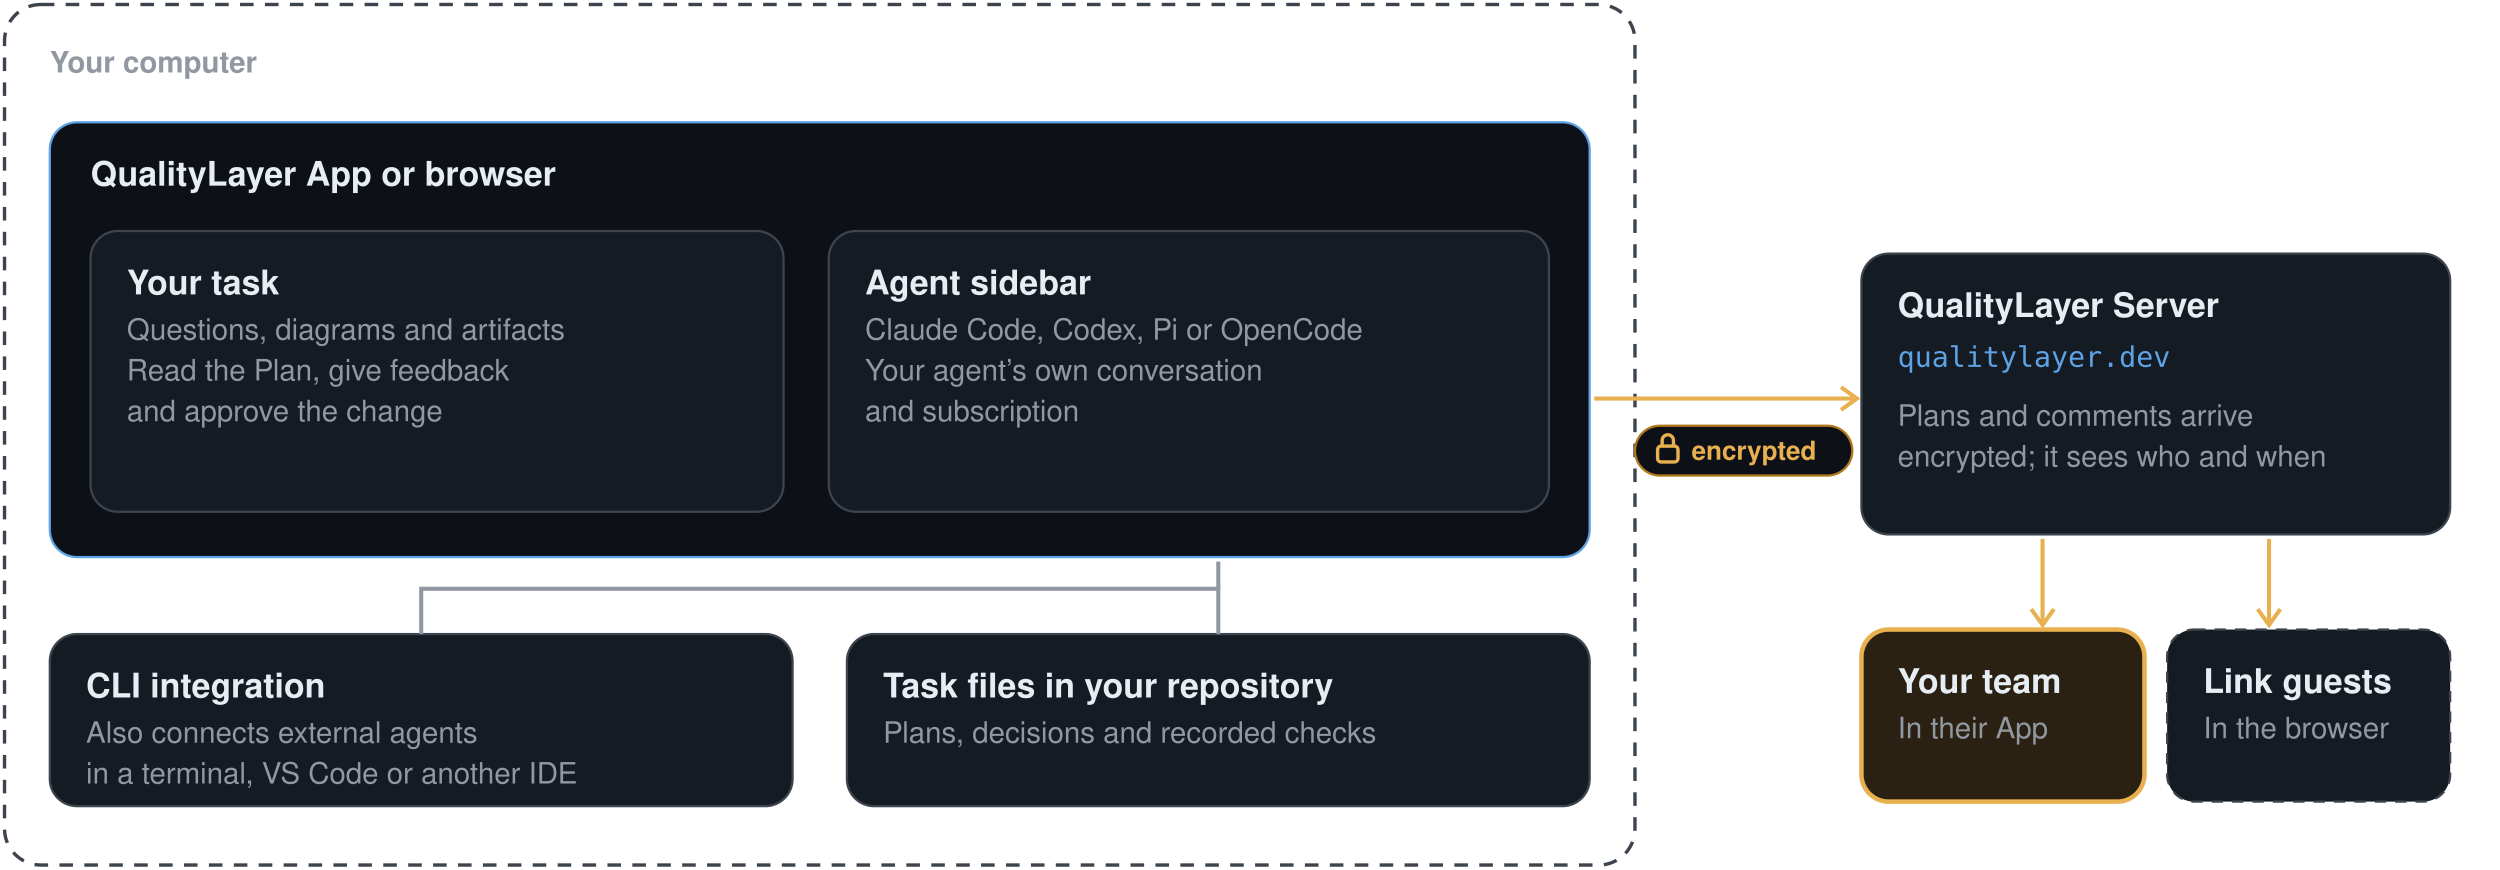
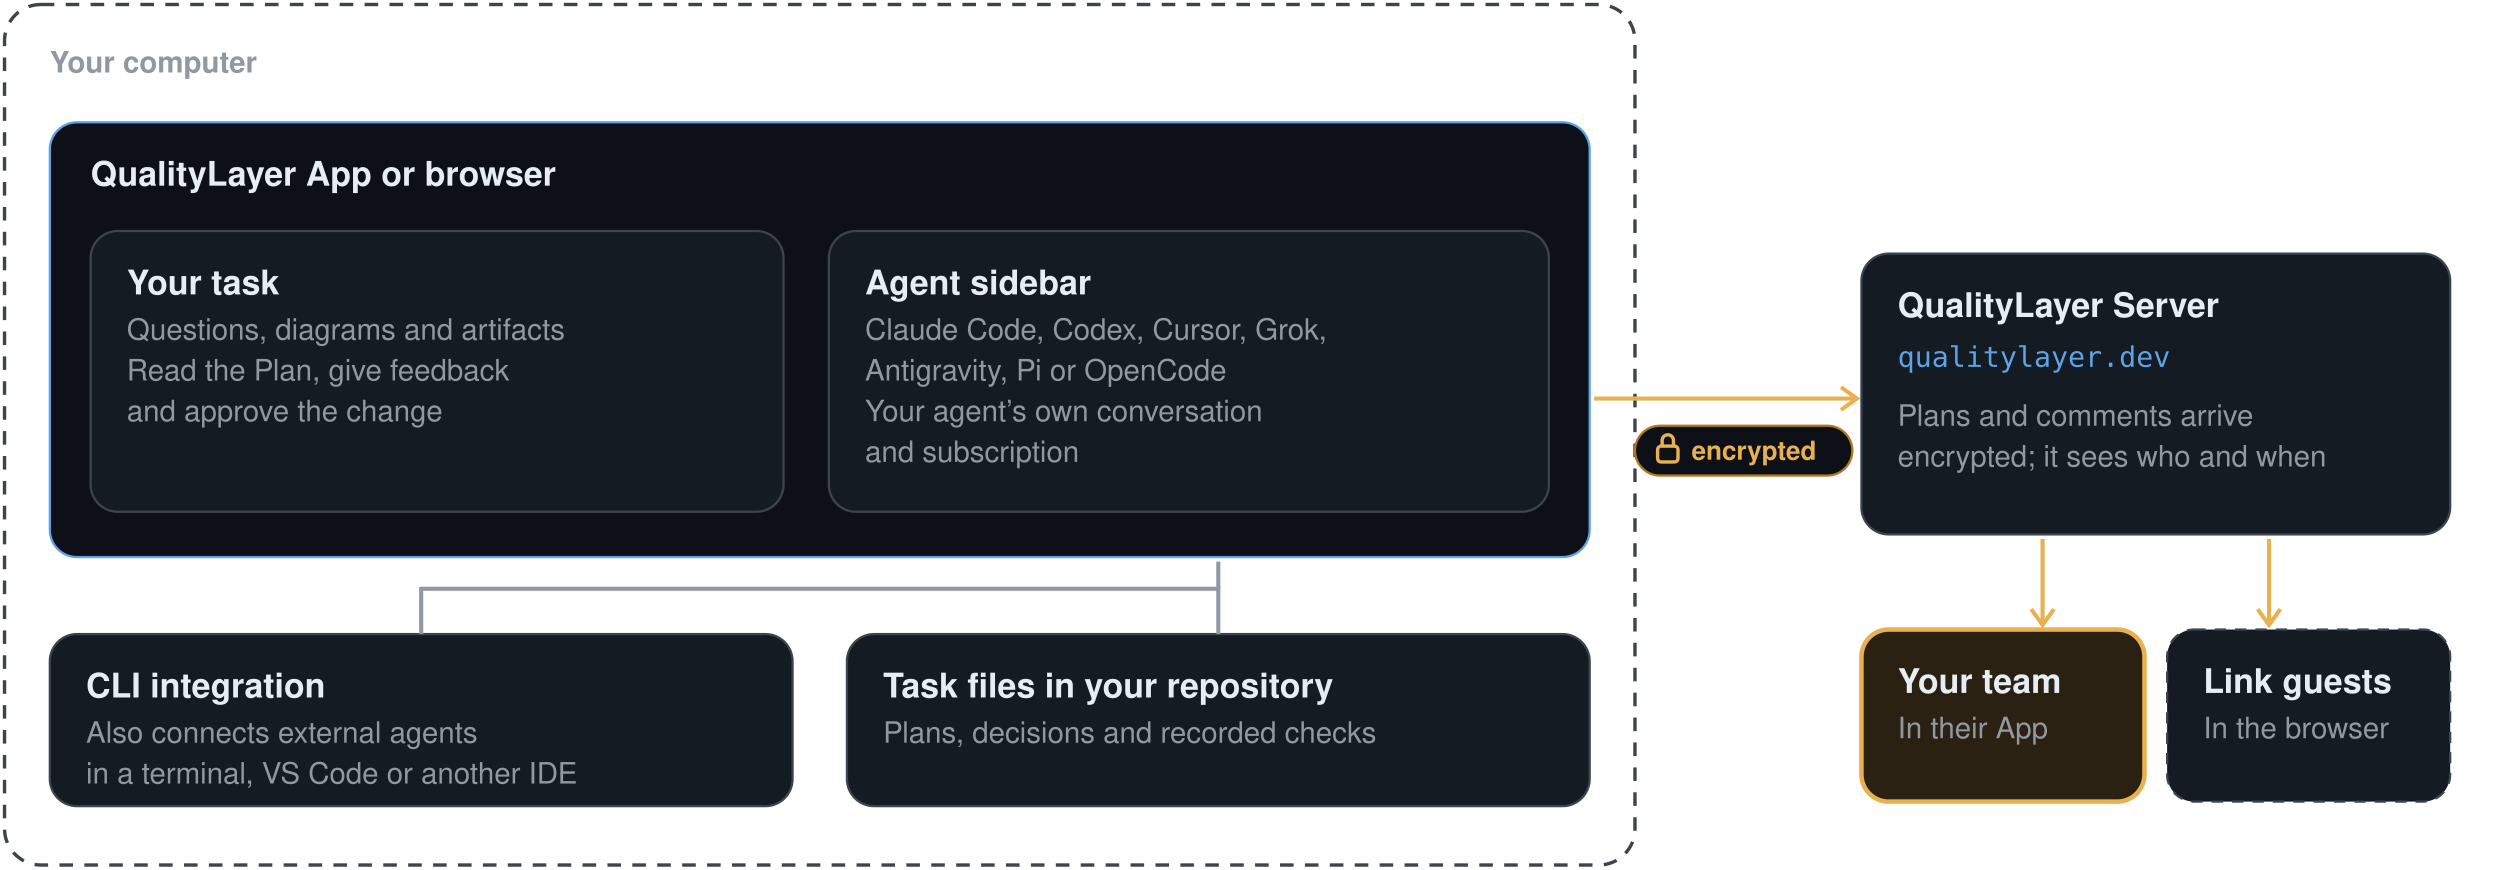
<svg xmlns="http://www.w3.org/2000/svg" style="background:#0d1117" width="1104" height="384" viewBox="-2 -2 1104 384" role="img" aria-label="QualityLayer in the App or browser: the task on the left and the agent on the right. Task files stay in your repository; the CLI also connects external agents. Shared plans and comments go to the server encrypted">
  <rect x="0" y="0" width="720" height="380" rx="16" fill="none" stroke="#3d444d" stroke-width="1.5" stroke-dasharray="6 5" />
  <text x="20" y="30" font-family="-apple-system, BlinkMacSystemFont, 'Segoe UI', 'Helvetica Neue', Helvetica, Arial, sans-serif" font-size="13" font-weight="650" fill="#9198a1" text-anchor="start">Your computer</text>
  <rect x="20" y="52" width="680" height="192" rx="12" fill="#0d1117" stroke="#5da3e5" stroke-width="1" />
  <text x="38" y="80" font-family="-apple-system, BlinkMacSystemFont, 'Segoe UI', 'Helvetica Neue', Helvetica, Arial, sans-serif" font-size="15" font-weight="650" fill="#e6edf3" text-anchor="start">QualityLayer App or browser</text>
  <rect x="38" y="100" width="306" height="124" rx="12" fill="#151b23" stroke="#3d444d" stroke-width="1" />
  <text x="54" y="128" font-family="-apple-system, BlinkMacSystemFont, 'Segoe UI', 'Helvetica Neue', Helvetica, Arial, sans-serif" font-size="15" font-weight="650" fill="#e6edf3" text-anchor="start">Your task</text>
  <text x="54" y="148" font-family="-apple-system, BlinkMacSystemFont, 'Segoe UI', 'Helvetica Neue', Helvetica, Arial, sans-serif" font-size="13" font-weight="400" fill="#9198a1" text-anchor="start">Questions, diagrams and artifacts</text>
  <text x="54" y="166" font-family="-apple-system, BlinkMacSystemFont, 'Segoe UI', 'Helvetica Neue', Helvetica, Arial, sans-serif" font-size="13" font-weight="400" fill="#9198a1" text-anchor="start">Read the Plan, give feedback</text>
  <text x="54" y="184" font-family="-apple-system, BlinkMacSystemFont, 'Segoe UI', 'Helvetica Neue', Helvetica, Arial, sans-serif" font-size="13" font-weight="400" fill="#9198a1" text-anchor="start">and approve the change</text>
  <rect x="364" y="100" width="318" height="124" rx="12" fill="#151b23" stroke="#3d444d" stroke-width="1" />
  <text x="380" y="128" font-family="-apple-system, BlinkMacSystemFont, 'Segoe UI', 'Helvetica Neue', Helvetica, Arial, sans-serif" font-size="15" font-weight="650" fill="#e6edf3" text-anchor="start">Agent sidebar</text>
-   <text x="380" y="148" font-family="-apple-system, BlinkMacSystemFont, 'Segoe UI', 'Helvetica Neue', Helvetica, Arial, sans-serif" font-size="13" font-weight="400" fill="#9198a1" text-anchor="start">Claude Code, Codex, Pi or OpenCode</text>
-   <text x="380" y="166" font-family="-apple-system, BlinkMacSystemFont, 'Segoe UI', 'Helvetica Neue', Helvetica, Arial, sans-serif" font-size="13" font-weight="400" fill="#9198a1" text-anchor="start">Your agent’s own conversation</text>
-   <text x="380" y="184" font-family="-apple-system, BlinkMacSystemFont, 'Segoe UI', 'Helvetica Neue', Helvetica, Arial, sans-serif" font-size="13" font-weight="400" fill="#9198a1" text-anchor="start">and subscription</text>
+   <text x="380" y="148" font-family="-apple-system, BlinkMacSystemFont, 'Segoe UI', 'Helvetica Neue', Helvetica, Arial, sans-serif" font-size="13" font-weight="400" fill="#9198a1" text-anchor="start">Claude Code, Codex, Cursor, Grok,</text>
+   <text x="380" y="166" font-family="-apple-system, BlinkMacSystemFont, 'Segoe UI', 'Helvetica Neue', Helvetica, Arial, sans-serif" font-size="13" font-weight="400" fill="#9198a1" text-anchor="start">Antigravity, Pi or OpenCode</text>
+   <text x="380" y="184" font-family="-apple-system, BlinkMacSystemFont, 'Segoe UI', 'Helvetica Neue', Helvetica, Arial, sans-serif" font-size="13" font-weight="400" fill="#9198a1" text-anchor="start">Your agent’s own conversation</text>
+   <text x="380" y="202" font-family="-apple-system, BlinkMacSystemFont, 'Segoe UI', 'Helvetica Neue', Helvetica, Arial, sans-serif" font-size="13" font-weight="400" fill="#9198a1" text-anchor="start">and subscription</text>
  <rect x="20" y="278" width="328" height="76" rx="12" fill="#151b23" stroke="#3d444d" stroke-width="1" />
  <text x="36" y="306" font-family="-apple-system, BlinkMacSystemFont, 'Segoe UI', 'Helvetica Neue', Helvetica, Arial, sans-serif" font-size="15" font-weight="650" fill="#e6edf3" text-anchor="start">CLI integration</text>
  <text x="36" y="326" font-family="-apple-system, BlinkMacSystemFont, 'Segoe UI', 'Helvetica Neue', Helvetica, Arial, sans-serif" font-size="13" font-weight="400" fill="#9198a1" text-anchor="start">Also connects external agents</text>
  <text x="36" y="344" font-family="-apple-system, BlinkMacSystemFont, 'Segoe UI', 'Helvetica Neue', Helvetica, Arial, sans-serif" font-size="13" font-weight="400" fill="#9198a1" text-anchor="start">in a terminal, VS Code or another IDE</text>
  <rect x="372" y="278" width="328" height="76" rx="12" fill="#151b23" stroke="#3d444d" stroke-width="1" />
  <text x="388" y="306" font-family="-apple-system, BlinkMacSystemFont, 'Segoe UI', 'Helvetica Neue', Helvetica, Arial, sans-serif" font-size="15" font-weight="650" fill="#e6edf3" text-anchor="start">Task files in your repository</text>
  <text x="388" y="326" font-family="-apple-system, BlinkMacSystemFont, 'Segoe UI', 'Helvetica Neue', Helvetica, Arial, sans-serif" font-size="13" font-weight="400" fill="#9198a1" text-anchor="start">Plans, decisions and recorded checks</text>
  <path d="M184 278 V258 H536 V278" fill="none" stroke="#9198a1" stroke-width="1.8" />
  <path d="M536 258 V246" fill="none" stroke="#9198a1" stroke-width="1.8" />
  <path d="M702 174 L818 174" stroke="#e8b04f" stroke-width="1.8" />
  <path d="M811 169 l7 5 l-7 5" fill="none" stroke="#e8b04f" stroke-width="1.8" />
  <rect x="720" y="186" width="96" height="22" rx="11" fill="#0d1117" stroke="#b07a1c" />
  <rect x="730" y="195" width="9" height="7" rx="1.5" fill="none" stroke="#e8b04f" stroke-width="1.5" />
  <path d="M732 195 v-2.5 a2.5 2.5 0 0 1 5 0 v2.5" fill="none" stroke="#e8b04f" stroke-width="1.5" />
  <text x="745" y="201" font-family="-apple-system, BlinkMacSystemFont, 'Segoe UI', 'Helvetica Neue', Helvetica, Arial, sans-serif" font-size="11.5" font-weight="600" fill="#e8b04f" text-anchor="start">encrypted</text>
  <rect x="820" y="110" width="260" height="124" rx="12" fill="#151b23" stroke="#3d444d" stroke-width="1" />
  <text x="836" y="138" font-family="-apple-system, BlinkMacSystemFont, 'Segoe UI', 'Helvetica Neue', Helvetica, Arial, sans-serif" font-size="15" font-weight="650" fill="#e6edf3" text-anchor="start">QualityLayer Server</text>
  <text x="836" y="160" font-family="ui-monospace, SFMono-Regular, Menlo, Consolas, monospace" font-size="12.5" font-weight="500" fill="#5da3e5" text-anchor="start">qualitylayer.dev</text>
  <text x="836" y="186" font-family="-apple-system, BlinkMacSystemFont, 'Segoe UI', 'Helvetica Neue', Helvetica, Arial, sans-serif" font-size="13" font-weight="400" fill="#9198a1" text-anchor="start">Plans and comments arrive</text>
  <text x="836" y="204" font-family="-apple-system, BlinkMacSystemFont, 'Segoe UI', 'Helvetica Neue', Helvetica, Arial, sans-serif" font-size="13" font-weight="400" fill="#9198a1" text-anchor="start">encrypted; it sees who and when</text>
  <path d="M900 236 L900 274" stroke="#e8b04f" stroke-width="1.8" />
  <path d="M895 267 l5 7 l5 -7" fill="none" stroke="#e8b04f" stroke-width="1.8" />
  <path d="M1000 236 L1000 274" stroke="#e8b04f" stroke-width="1.8" />
  <path d="M995 267 l5 7 l5 -7" fill="none" stroke="#e8b04f" stroke-width="1.8" />
  <rect x="820" y="276" width="125" height="76" rx="12" fill="#2a2112" stroke="#e8b04f" stroke-width="2" />
  <text x="836" y="304" font-family="-apple-system, BlinkMacSystemFont, 'Segoe UI', 'Helvetica Neue', Helvetica, Arial, sans-serif" font-size="15" font-weight="650" fill="#e6edf3" text-anchor="start">Your team</text>
  <text x="836" y="324" font-family="-apple-system, BlinkMacSystemFont, 'Segoe UI', 'Helvetica Neue', Helvetica, Arial, sans-serif" font-size="13" font-weight="400" fill="#9198a1" text-anchor="start">In their App</text>
  <rect x="955" y="276" width="125" height="76" rx="12" fill="#151b23" stroke="#3d444d" stroke-width="1" stroke-dasharray="5 4" />
  <text x="971" y="304" font-family="-apple-system, BlinkMacSystemFont, 'Segoe UI', 'Helvetica Neue', Helvetica, Arial, sans-serif" font-size="15" font-weight="650" fill="#e6edf3" text-anchor="start">Link guests</text>
  <text x="971" y="324" font-family="-apple-system, BlinkMacSystemFont, 'Segoe UI', 'Helvetica Neue', Helvetica, Arial, sans-serif" font-size="13" font-weight="400" fill="#9198a1" text-anchor="start">In the browser</text>
</svg>
